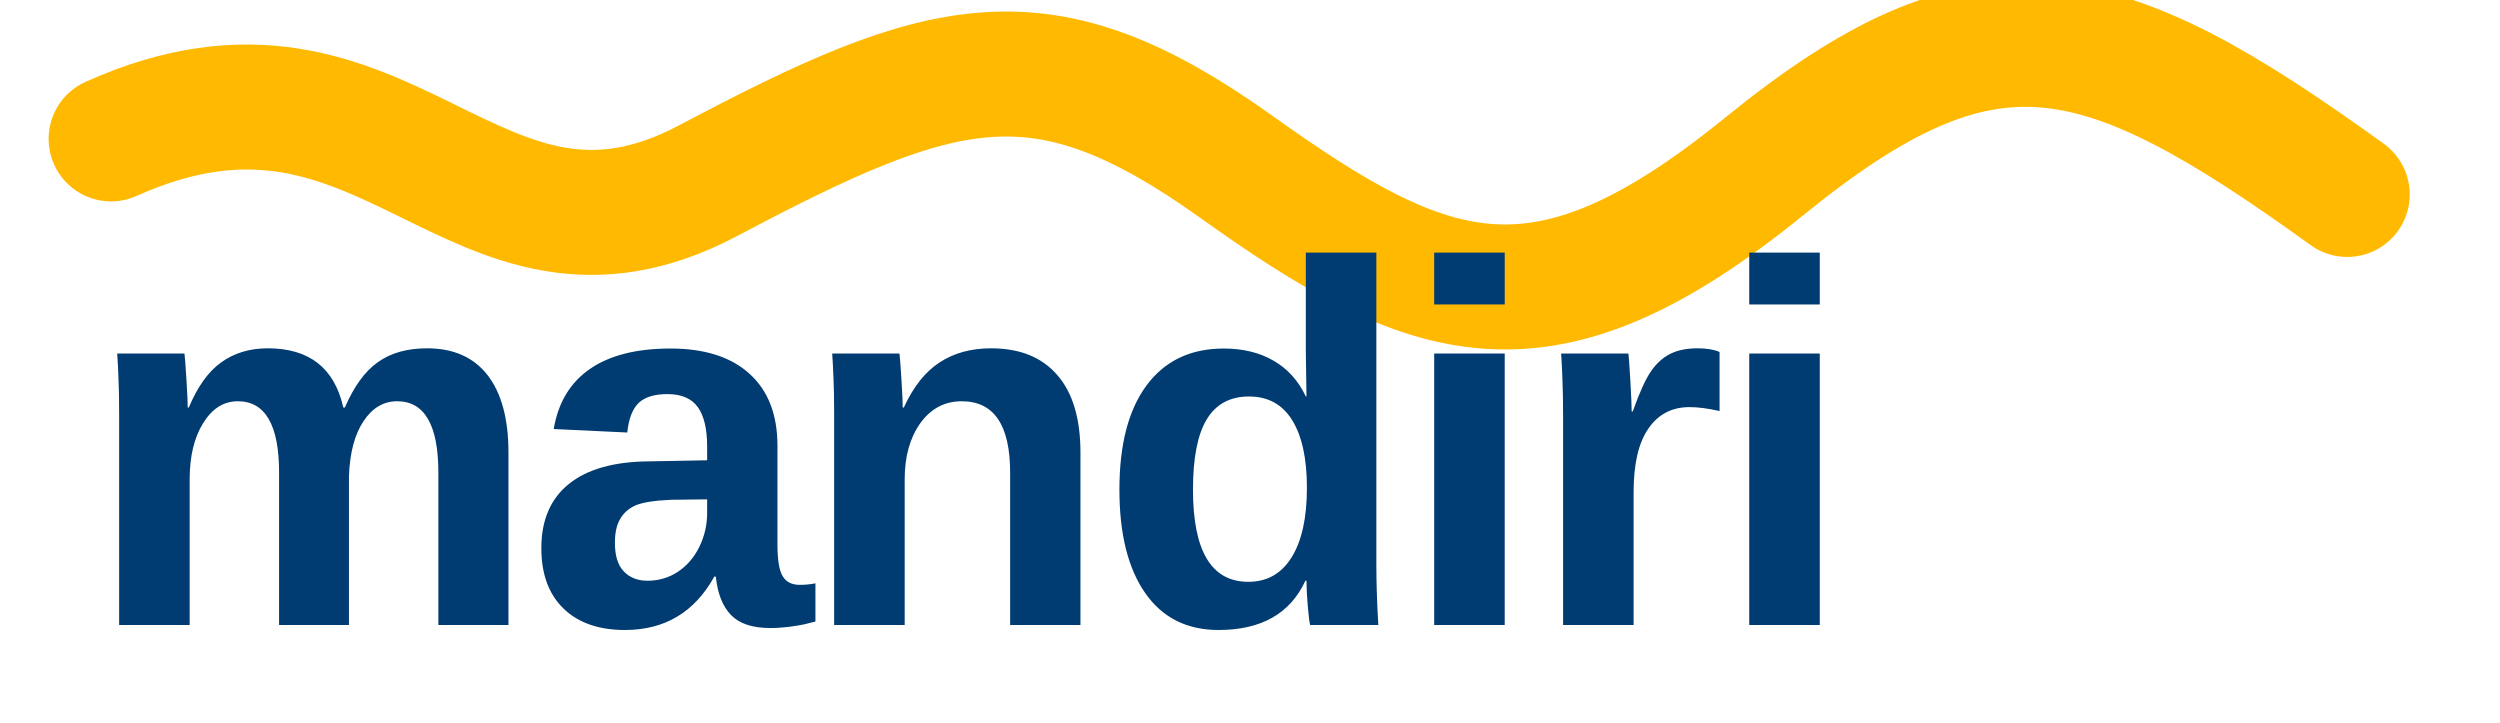
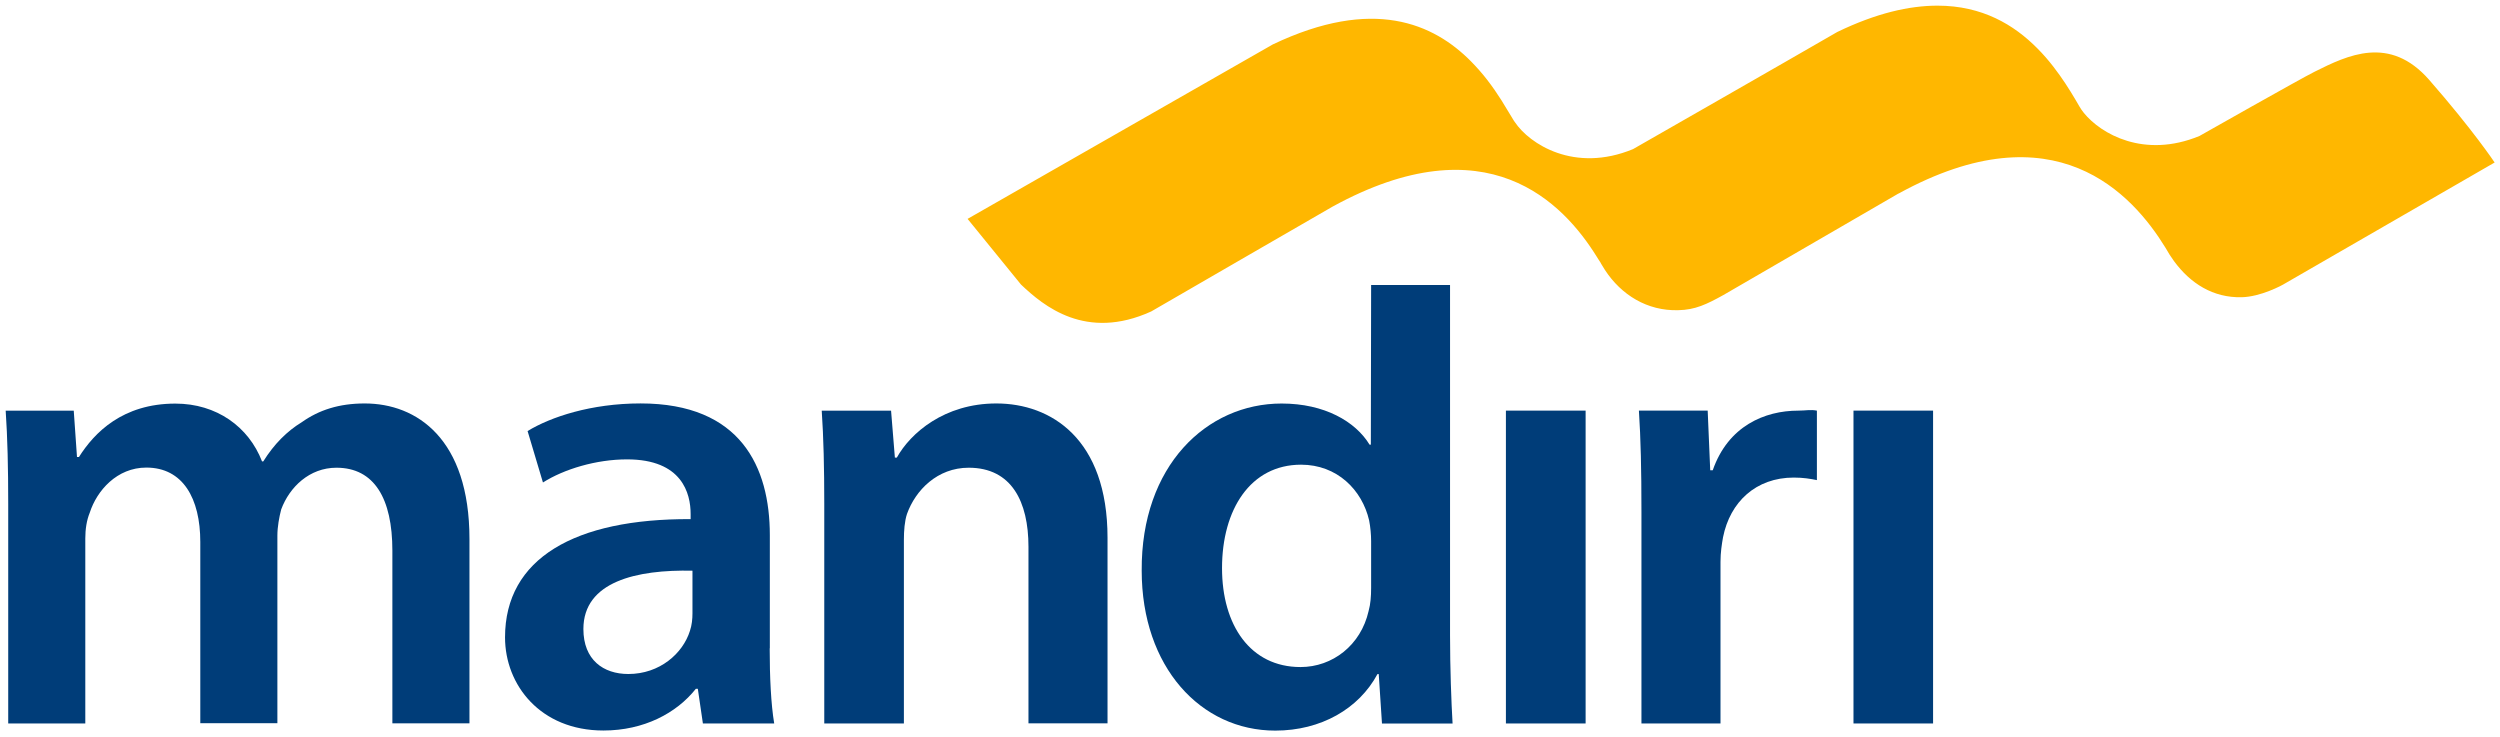
- <svg xmlns="http://www.w3.org/2000/svg" viewBox="0 0 180 52">
-   <path d="M8 10 C28 1 34 22 51 13 S75 2 89 12 S111 25 127 12 S151 1 169 14" fill="none" stroke="#FFB900" stroke-width="9" stroke-linecap="round" />
-   <text x="6" y="45" font-family="Arial,sans-serif" font-size="37" font-weight="700" fill="#003B71" letter-spacing="-1">mandiri</text>
+ <svg xmlns="http://www.w3.org/2000/svg" version="1.1" id="svg19706" viewBox="0 0 221.75 65.3">
+   <style>.st0{fill:#003D79}.st1{fill:#FFB700}</style>
+   <g transform="translate(-89.62594,-173.4984)">
+     <g transform="translate(0.5000016,-0.5000016)">
+       <g transform="matrix(1.25,0,0,-1.25,89.85469,218.685)">
+         <path class="st0" d="M0,0c0,2.55-0.05,4.7-0.18,6.61h4.83l0.23-3.29h0.14c1.09,1.73,3.1,3.79,6.84,3.79c2.92,0,5.2-1.64,6.15-4.1h0.09c0.77,1.23,1.68,2.14,2.73,2.78c1.23,0.87,2.65,1.33,4.47,1.33c3.69,0,7.43-2.51,7.43-9.62v-13.08h-5.47v12.26c0,3.69-1.28,5.88-3.97,5.88c-1.91,0-3.33-1.37-3.92-2.96c-0.14-0.54-0.27-1.23-0.27-1.86v-13.31h-5.47v12.86c0,3.09-1.23,5.28-3.83,5.28c-2.09,0-3.51-1.64-4.01-3.19C5.56-1.18,5.47-1.82,5.47-2.46v-13.13H0V0z" />
+       </g>
+       <g transform="matrix(1.25,0,0,-1.25,157.3976,231.5074)">
+         <path class="st0" d="M0,0c0-2,0.09-3.96,0.32-5.33h-5.06l-0.36,2.46h-0.14c-1.37-1.73-3.69-2.96-6.56-2.96c-4.47,0-6.98,3.23-6.98,6.61c0,5.61,4.96,8.43,13.17,8.39v0.36c0,1.46-0.6,3.88-4.51,3.88c-2.19,0-4.47-0.69-5.97-1.64l-1.09,3.65c1.64,1,4.51,1.96,8.02,1.96c7.11,0,9.17-4.52,9.17-9.35V0z M-5.47,5.51c-3.97,0.09-7.75-0.77-7.75-4.14c0-2.19,1.42-3.19,3.19-3.19c2.23,0,3.87,1.46,4.37,3.06c0.14,0.41,0.18,0.86,0.18,1.23V5.51z" />
+       </g>
+       <g transform="matrix(1.25,0,0,-1.25,162.2386,218.685)">
+         <path class="st0" d="M0,0c0,2.55-0.05,4.7-0.18,6.61h4.92l0.27-3.33h0.14c0.96,1.73,3.37,3.84,7.06,3.84c3.88,0,7.89-2.51,7.89-9.53v-13.17h-5.61v12.53c0,3.19-1.19,5.61-4.24,5.61c-2.23,0-3.78-1.6-4.38-3.28C5.7-1.23,5.65-1.92,5.65-2.55v-13.04H0V0z" />
+       </g>
+       <g transform="matrix(1.25,0,0,-1.25,217.7446,199.2783)">
+         <path class="st0" d="M0,0v-24.87c0-2.28,0.09-4.74,0.18-6.25h-5.01l-0.23,3.51h-0.09c-1.32-2.46-4.01-4.01-7.25-4.01c-5.29,0-9.48,4.51-9.48,11.35c-0.05,7.43,4.6,11.86,9.93,11.86c3.05,0,5.24-1.28,6.24-2.92h0.09L-5.6,0H0z M-5.6-18.17c0,0.45-0.05,1-0.14,1.46c-0.5,2.18-2.28,3.96-4.83,3.96c-3.6,0-5.61-3.19-5.61-7.34c0-4.05,2.01-7.02,5.57-7.02c2.27,0,4.28,1.55,4.83,3.97c0.14,0.5,0.18,1.05,0.18,1.64C-5.6-21.5-5.6-18.17-5.6-18.17z" />
+       </g>
+       <path class="st0" d="M222.7,210.42h7.07v27.75h-7.07z" />
+       <g transform="matrix(1.25,0,0,-1.25,234.7223,219.3715)">
+         <path class="st0" d="M0,0c0,3.01-0.05,5.15-0.18,7.16H4.7l0.18-4.23h0.18c1.09,3.14,3.69,4.23,6.07,4.23c0.54,0,0.86,0.09,1.32,0V2.23c-0.45,0.09-0.95,0.18-1.64,0.18c-2.69,0-4.52-1.73-5.02-4.23c-0.09-0.5-0.18-1.1-0.18-1.74v-11.48H0V0z" />
+       </g>
+       <path class="st0" d="M253.53,210.42h7.06v27.75h-7.06z" />
+       <g transform="matrix(1.25,0,0,-1.25,44.62531,1166.625)">
+         <path class="st1" d="M165.97,791.83c-3.4-1.97-14.49-8.31-14.49-8.31c-4.16-1.72-7.35,0.37-8.38,1.91c-0.05,0.06-0.09,0.13-0.12,0.18l-0.14,0.23l-0.7,1.15c-0.3,0.47-0.63,0.96-1.02,1.46c-0.34,0.44-0.72,0.87-1.13,1.29c-2.67,2.7-6.95,4.6-14.07,1.21c-4.31-2.46-14.33-8.19-14.33-8.19l-7.33-4.19l3.79-4.66c1.6-1.52,4.6-4.02,9.24-1.91c0,0,12.82,7.42,12.87,7.44c10.96,6.01,16.37,0.27,18.75-3.56c0.08-0.12,0.15-0.25,0.23-0.36l0.01-0.01l0.07-0.13l0.27-0.44c1.16-1.77,3-2.91,5.19-2.85c1.21,0.02,2.03,0.42,3.22,1.08l12.4,7.19c0.01,0,0.03,0.01,0.03,0.01c11.09,6.09,16.59-0.03,18.94-3.86c0.18-0.33,0.39-0.65,0.6-0.94c1.16-1.58,2.77-2.61,4.8-2.56c1.34,0.03,2.85,0.83,3.08,0.98l14.87,8.58c0,0-1.52,2.29-4.65,5.87c-2.8,3.19-5.77,1.75-8.13,0.57c-0.99-0.49-8.17-4.56-8.17-4.56c-3.93-1.62-6.99,0.15-8.2,1.64c-0.12,0.16-0.23,0.3-0.31,0.45l-0.28,0.48c-0.43,0.73-0.95,1.55-1.58,2.36c-0.34,0.44-0.72,0.88-1.13,1.29c-1.65,1.67-3.91,3.03-7.08,3.03C171.08,793.7,168.74,793.17,165.97,791.83" />
+       </g>
+     </g>
+   </g>
</svg>
